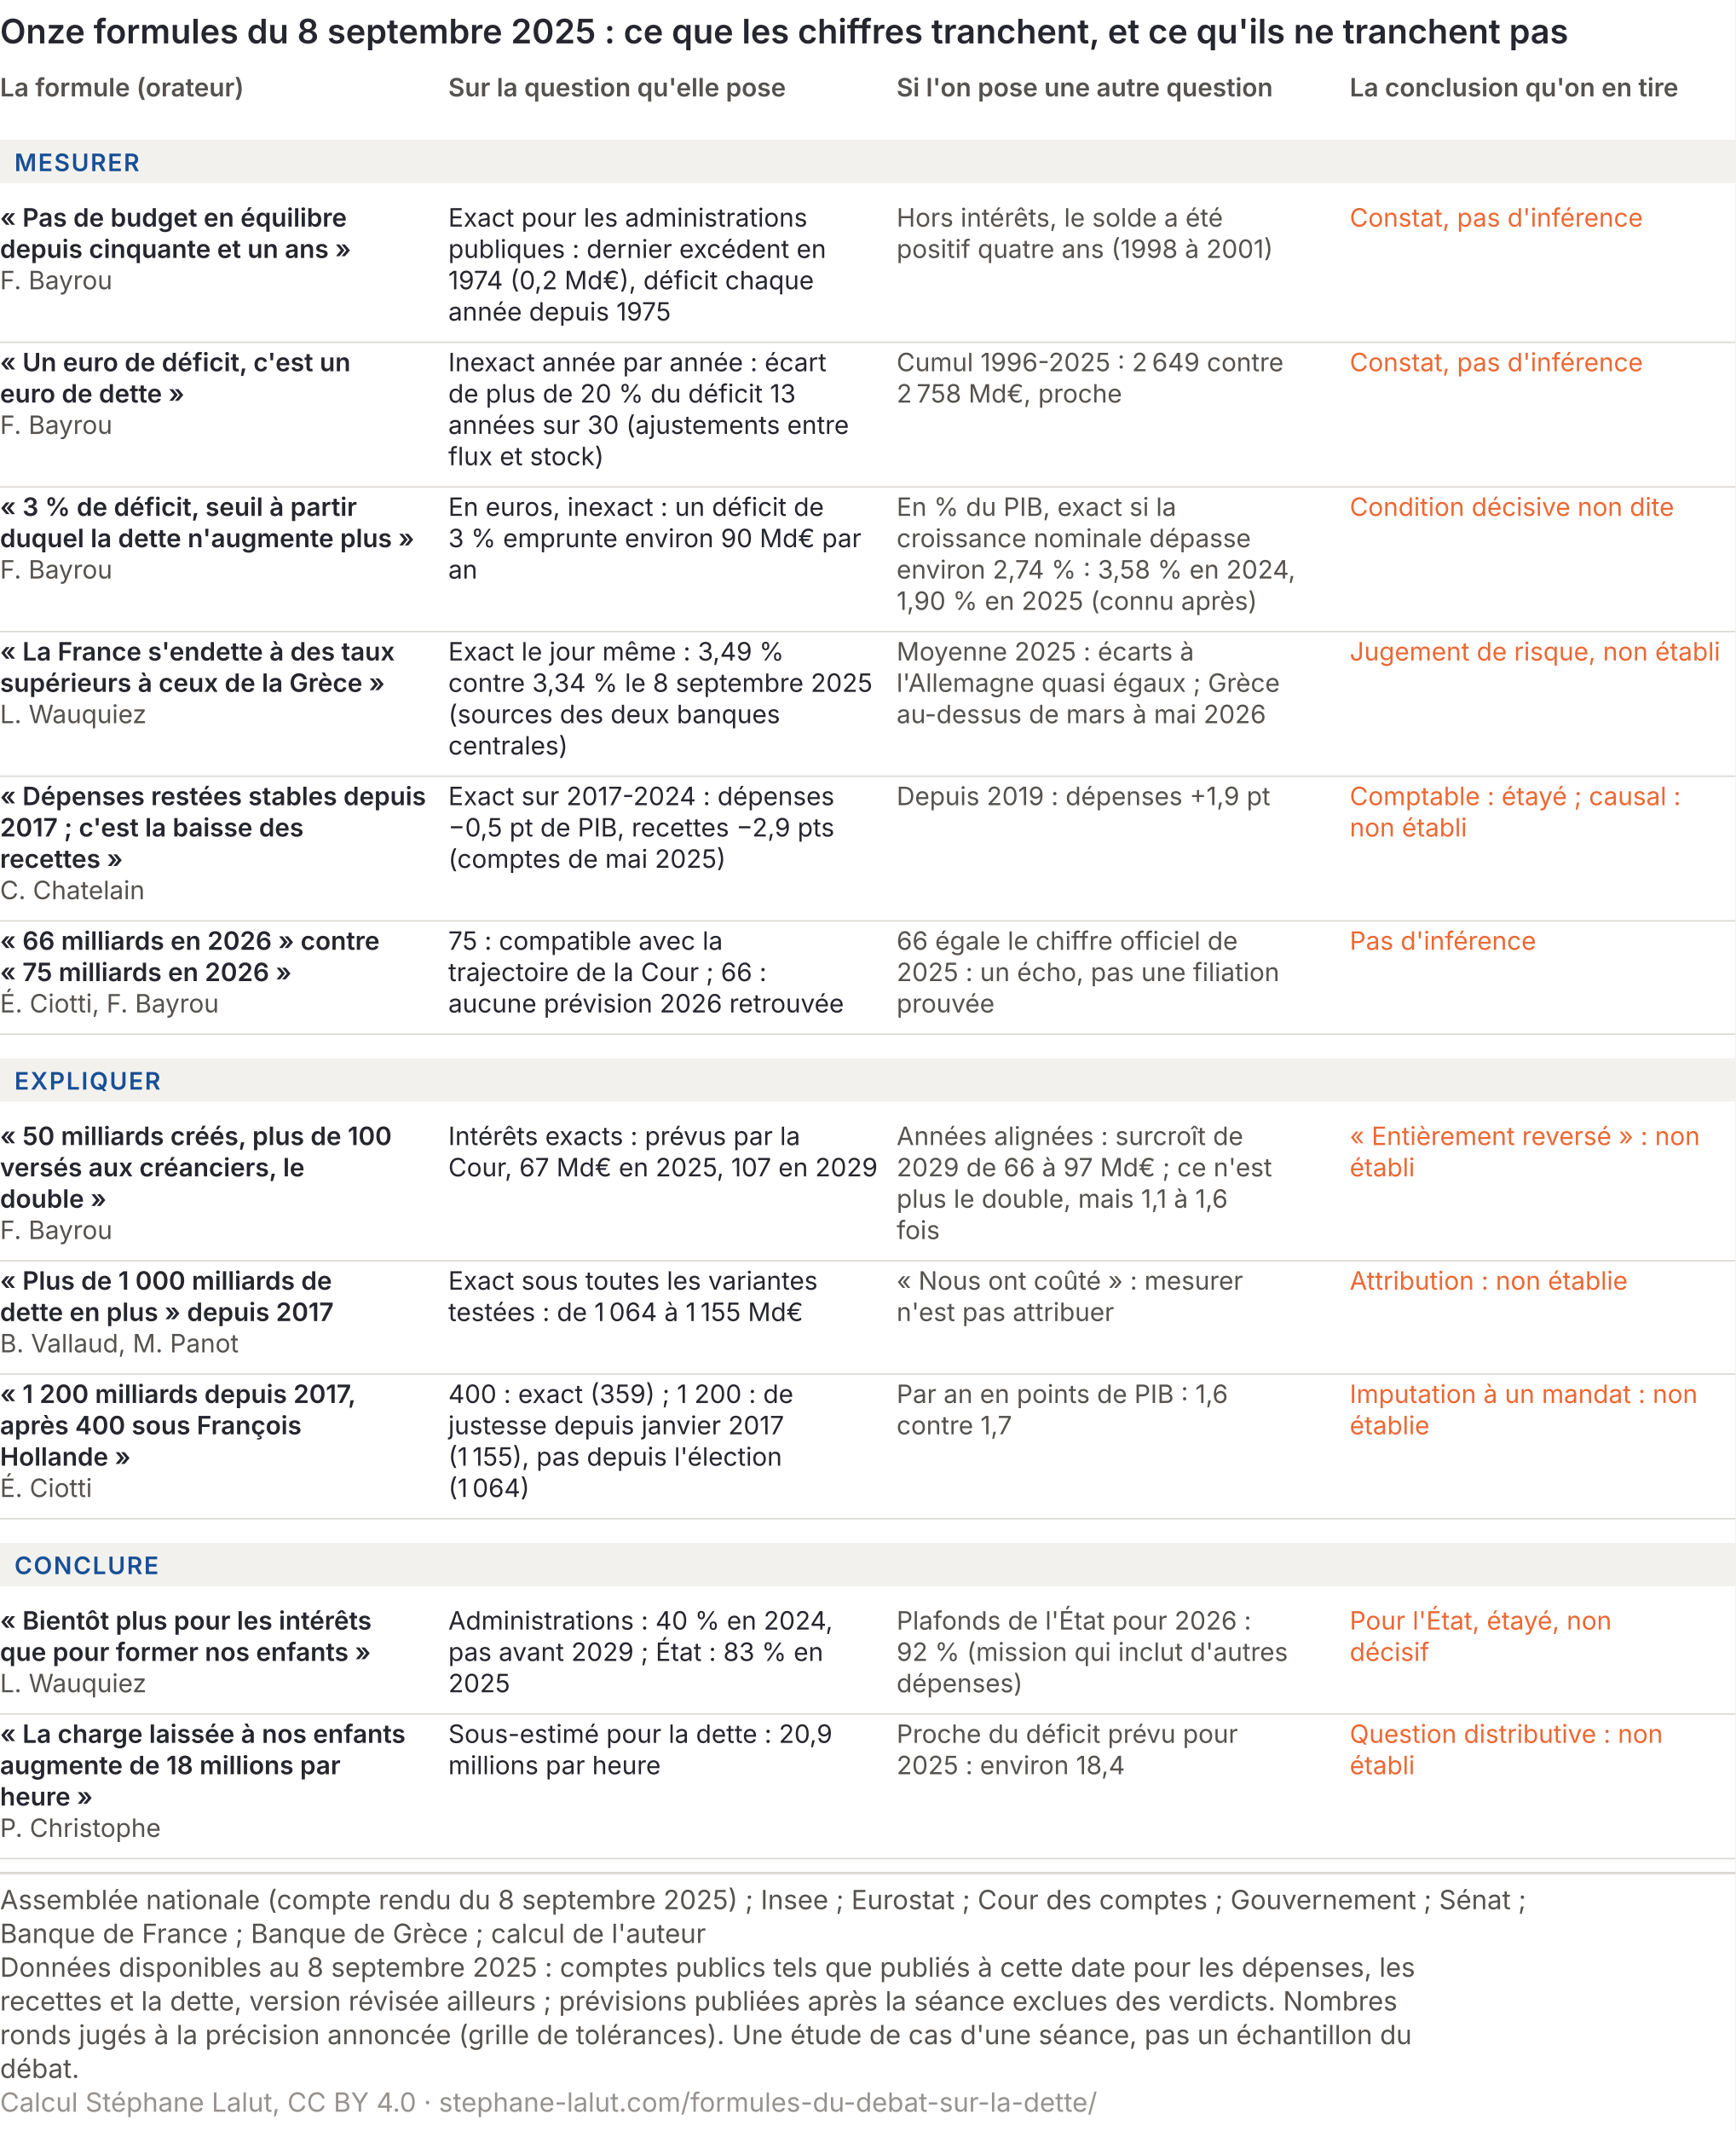
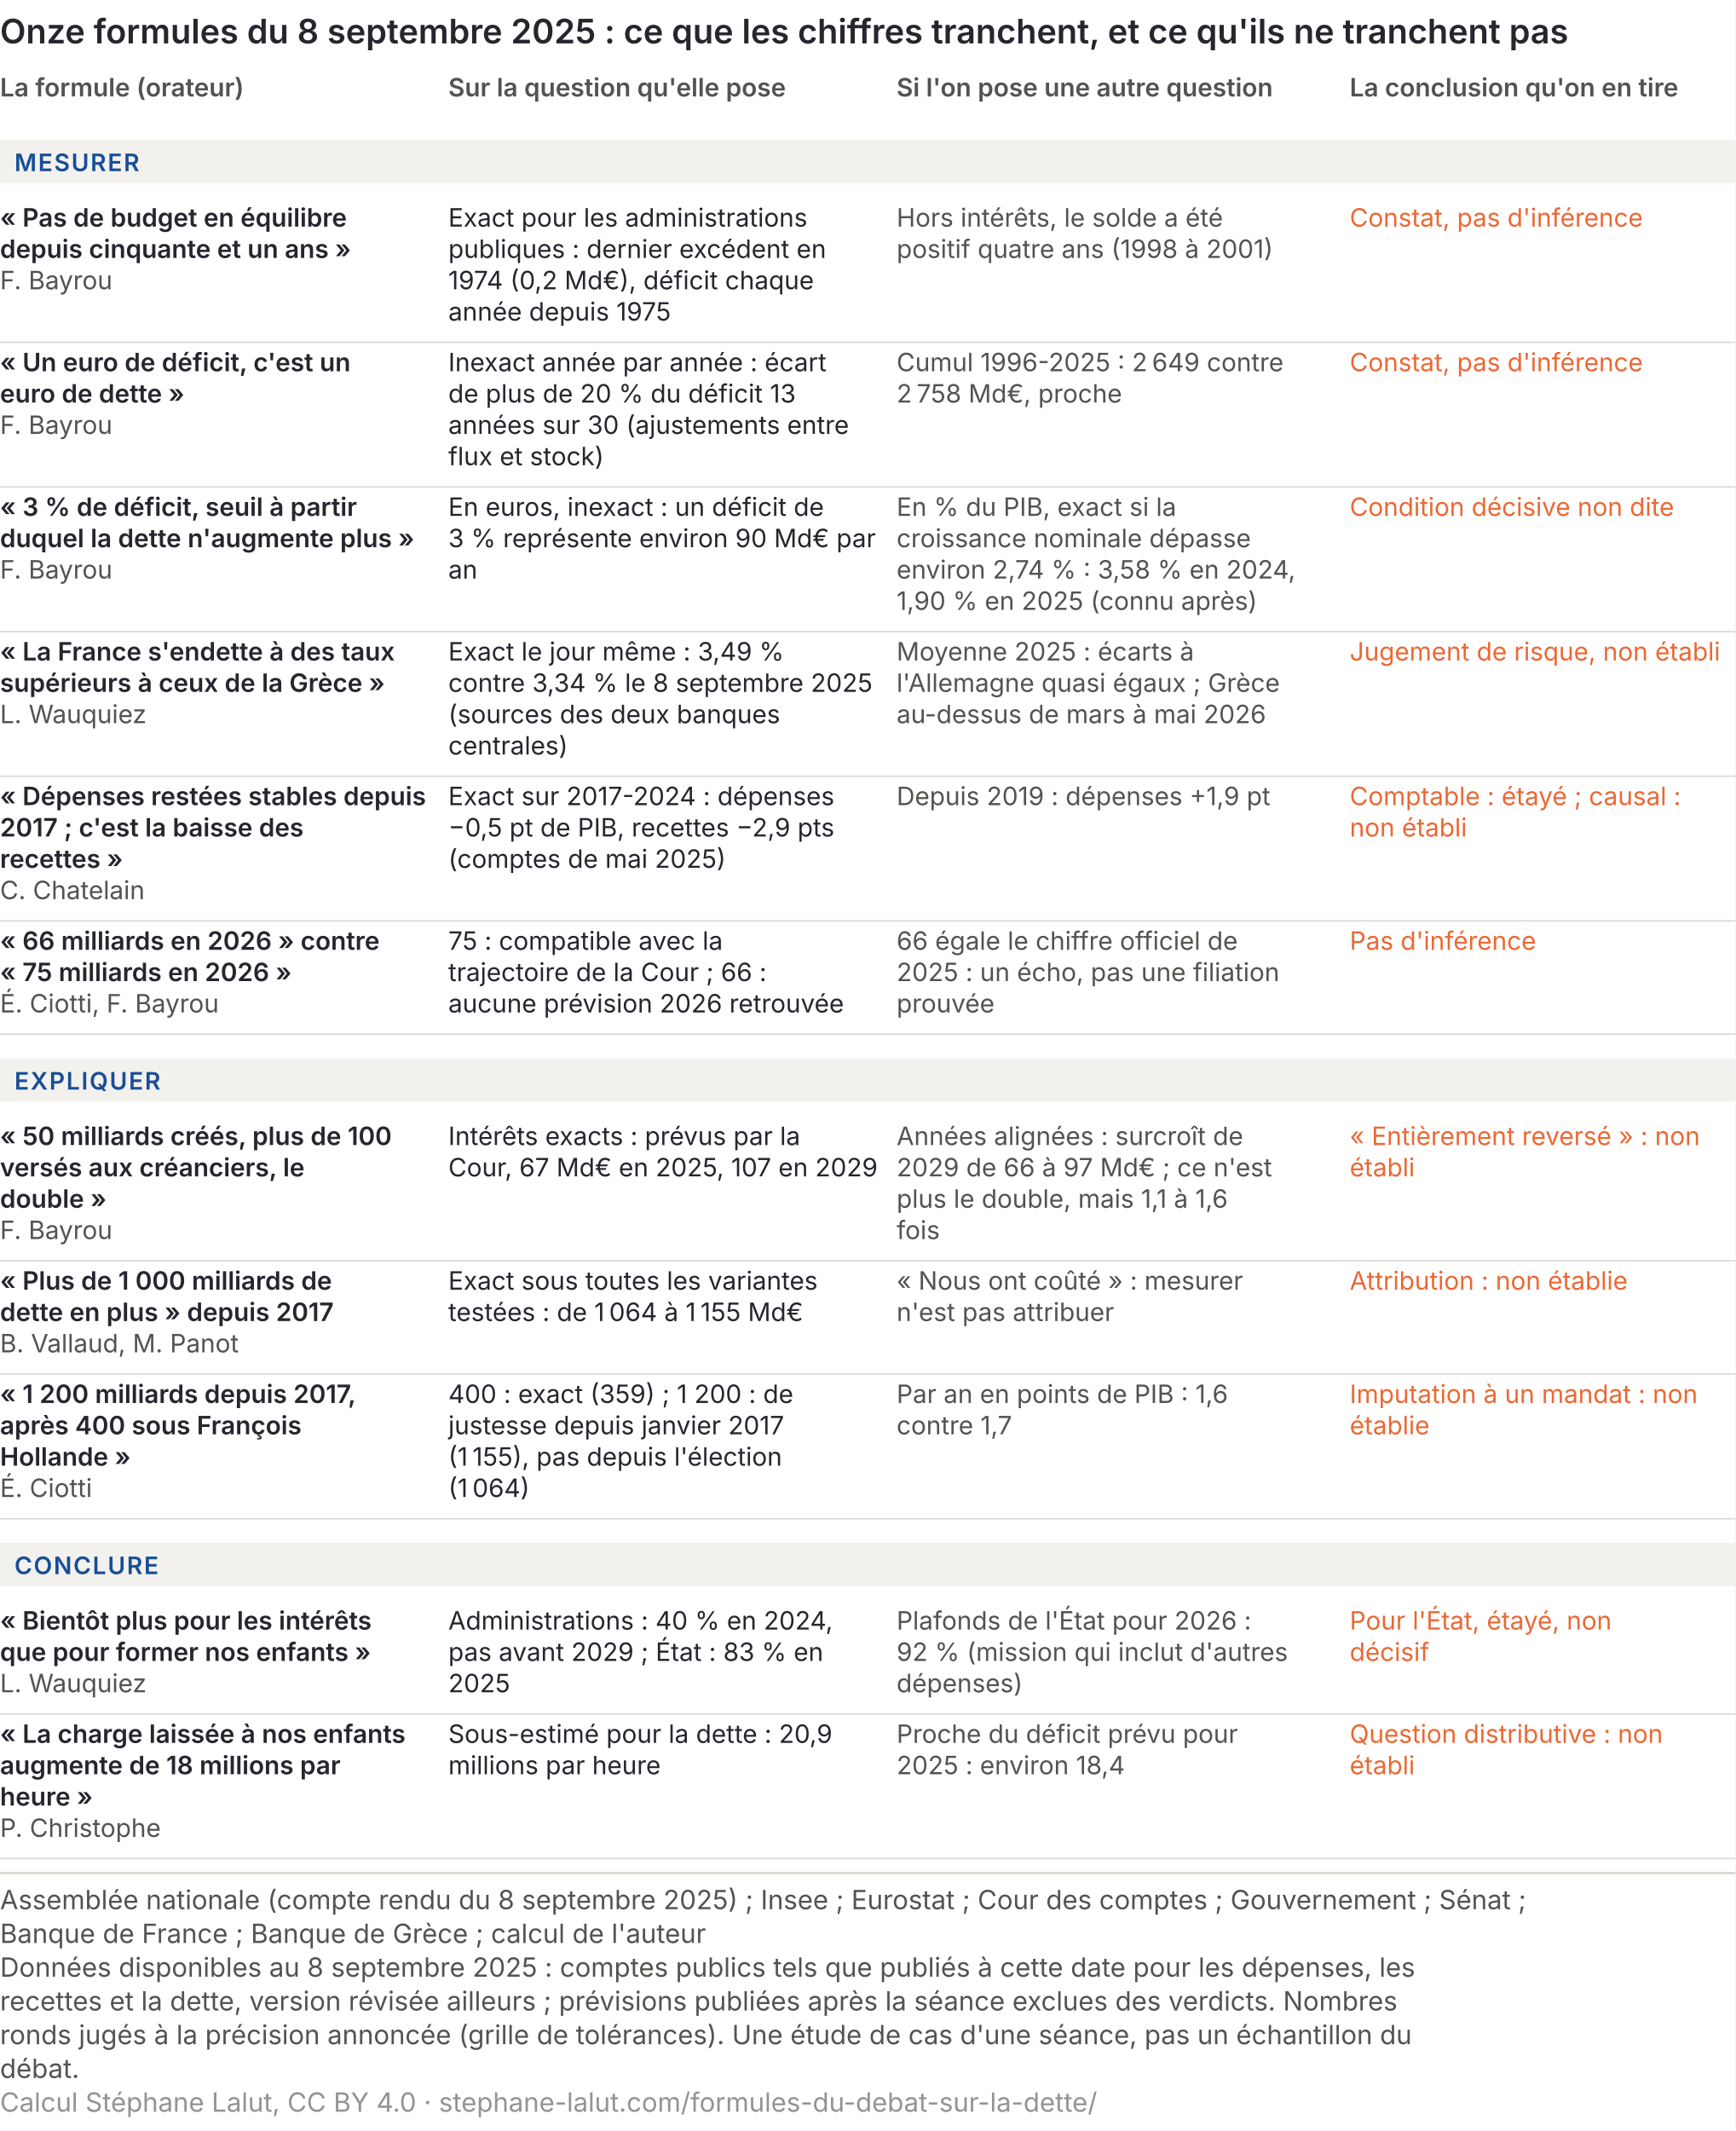
<svg xmlns="http://www.w3.org/2000/svg" viewBox="0 0 720 884" role="img" font-variant-numeric="tabular-nums" aria-labelledby="form-t form-d" font-family="Inter, 'Helvetica Neue', Arial, sans-serif">
  <rect width="720" height="884" fill="#ffffff" />
  <text x="0" y="18" font-size="14" font-weight="600" fill="#26262f">Onze formules du 8 septembre 2025 : ce que les chiffres tranchent, et ce qu'ils ne tranchent pas</text>
  <text x="0" y="40" font-size="10.5" font-weight="600" fill="#55524f">La formule (orateur)</text>
  <text x="186" y="40" font-size="10.5" font-weight="600" fill="#55524f">Sur la question qu'elle pose</text>
  <text x="372" y="40" font-size="10.5" font-weight="600" fill="#55524f">Si l'on pose une autre question</text>
  <text x="560" y="40" font-size="10.5" font-weight="600" fill="#55524f">La conclusion qu'on en tire</text>
  <rect x="0" y="58" width="720" height="18" fill="#f3f1ee" />
  <text x="6" y="71" font-size="10" font-weight="600" letter-spacing="0.6" fill="#184f95">MESURER</text>
  <text x="0" y="94" font-size="10.5" font-weight="600" fill="#26262f">« Pas de budget en équilibre</text>
  <text x="0" y="107" font-size="10.5" font-weight="600" fill="#26262f">depuis cinquante et un ans »</text>
  <text x="0" y="120" font-size="10.5" fill="#55524f">F. Bayrou</text>
  <text x="186" y="94" font-size="10.5" fill="#26262f">Exact pour les administrations</text>
  <text x="186" y="107" font-size="10.5" fill="#26262f">publiques : dernier excédent en</text>
  <text x="186" y="120" font-size="10.5" fill="#26262f">1974 (0,2 Md€), déficit chaque</text>
  <text x="186" y="133" font-size="10.5" fill="#26262f">année depuis 1975</text>
  <text x="372" y="94" font-size="10.5" fill="#55524f">Hors intérêts, le solde a été</text>
  <text x="372" y="107" font-size="10.5" fill="#55524f">positif quatre ans (1998 à 2001)</text>
  <text x="560" y="94" font-size="10.5" fill="#eb6834">Constat, pas d'inférence</text>
  <line x1="0" y1="142" x2="720" y2="142" stroke="#dcd8d3" stroke-width="0.6" />
  <text x="0" y="154" font-size="10.5" font-weight="600" fill="#26262f">« Un euro de déficit, c'est un</text>
  <text x="0" y="167" font-size="10.5" font-weight="600" fill="#26262f">euro de dette »</text>
  <text x="0" y="180" font-size="10.5" fill="#55524f">F. Bayrou</text>
  <text x="186" y="154" font-size="10.5" fill="#26262f">Inexact année par année : écart</text>
  <text x="186" y="167" font-size="10.5" fill="#26262f">de plus de 20 % du déficit 13</text>
  <text x="186" y="180" font-size="10.5" fill="#26262f">années sur 30 (ajustements entre</text>
  <text x="186" y="193" font-size="10.5" fill="#26262f">flux et stock)</text>
  <text x="372" y="154" font-size="10.5" fill="#55524f">Cumul 1996-2025 : 2 649 contre</text>
  <text x="372" y="167" font-size="10.5" fill="#55524f">2 758 Md€, proche</text>
  <text x="560" y="154" font-size="10.5" fill="#eb6834">Constat, pas d'inférence</text>
  <line x1="0" y1="202" x2="720" y2="202" stroke="#dcd8d3" stroke-width="0.6" />
  <text x="0" y="214" font-size="10.5" font-weight="600" fill="#26262f">« 3 % de déficit, seuil à partir</text>
  <text x="0" y="227" font-size="10.5" font-weight="600" fill="#26262f">duquel la dette n'augmente plus »</text>
  <text x="0" y="240" font-size="10.5" fill="#55524f">F. Bayrou</text>
  <text x="186" y="214" font-size="10.5" fill="#26262f">En euros, inexact : un déficit de</text>
-   <text x="186" y="227" font-size="10.5" fill="#26262f">3 % emprunte environ 90 Md€ par</text>
+   <text x="186" y="227" font-size="10.5" fill="#26262f">3 % représente environ 90 Md€ par</text>
  <text x="186" y="240" font-size="10.5" fill="#26262f">an</text>
  <text x="372" y="214" font-size="10.5" fill="#55524f">En % du PIB, exact si la</text>
  <text x="372" y="227" font-size="10.5" fill="#55524f">croissance nominale dépasse</text>
  <text x="372" y="240" font-size="10.5" fill="#55524f">environ 2,74 % : 3,58 % en 2024,</text>
  <text x="372" y="253" font-size="10.5" fill="#55524f">1,90 % en 2025 (connu après)</text>
  <text x="560" y="214" font-size="10.5" fill="#eb6834">Condition décisive non dite</text>
  <line x1="0" y1="262" x2="720" y2="262" stroke="#dcd8d3" stroke-width="0.6" />
  <text x="0" y="274" font-size="10.5" font-weight="600" fill="#26262f">« La France s'endette à des taux</text>
  <text x="0" y="287" font-size="10.5" font-weight="600" fill="#26262f">supérieurs à ceux de la Grèce »</text>
  <text x="0" y="300" font-size="10.5" fill="#55524f">L. Wauquiez</text>
  <text x="186" y="274" font-size="10.5" fill="#26262f">Exact le jour même : 3,49 %</text>
  <text x="186" y="287" font-size="10.5" fill="#26262f">contre 3,34 % le 8 septembre 2025</text>
  <text x="186" y="300" font-size="10.5" fill="#26262f">(sources des deux banques</text>
  <text x="186" y="313" font-size="10.5" fill="#26262f">centrales)</text>
  <text x="372" y="274" font-size="10.5" fill="#55524f">Moyenne 2025 : écarts à</text>
  <text x="372" y="287" font-size="10.5" fill="#55524f">l'Allemagne quasi égaux ; Grèce</text>
  <text x="372" y="300" font-size="10.5" fill="#55524f">au-dessus de mars à mai 2026</text>
  <text x="560" y="274" font-size="10.5" fill="#eb6834">Jugement de risque, non établi</text>
  <line x1="0" y1="322" x2="720" y2="322" stroke="#dcd8d3" stroke-width="0.6" />
  <text x="0" y="334" font-size="10.5" font-weight="600" fill="#26262f">« Dépenses restées stables depuis</text>
  <text x="0" y="347" font-size="10.5" font-weight="600" fill="#26262f">2017 ; c'est la baisse des</text>
  <text x="0" y="360" font-size="10.5" font-weight="600" fill="#26262f">recettes »</text>
  <text x="0" y="373" font-size="10.5" fill="#55524f">C. Chatelain</text>
  <text x="186" y="334" font-size="10.5" fill="#26262f">Exact sur 2017-2024 : dépenses</text>
  <text x="186" y="347" font-size="10.5" fill="#26262f">−0,5 pt de PIB, recettes −2,9 pts</text>
  <text x="186" y="360" font-size="10.5" fill="#26262f">(comptes de mai 2025)</text>
  <text x="372" y="334" font-size="10.5" fill="#55524f">Depuis 2019 : dépenses +1,9 pt</text>
  <text x="560" y="334" font-size="10.5" fill="#eb6834">Comptable : étayé ; causal :</text>
  <text x="560" y="347" font-size="10.5" fill="#eb6834">non établi</text>
  <line x1="0" y1="382" x2="720" y2="382" stroke="#dcd8d3" stroke-width="0.6" />
  <text x="0" y="394" font-size="10.5" font-weight="600" fill="#26262f">« 66 milliards en 2026 » contre</text>
  <text x="0" y="407" font-size="10.5" font-weight="600" fill="#26262f">« 75 milliards en 2026 »</text>
  <text x="0" y="420" font-size="10.5" fill="#55524f">É. Ciotti, F. Bayrou</text>
  <text x="186" y="394" font-size="10.5" fill="#26262f">75 : compatible avec la</text>
  <text x="186" y="407" font-size="10.5" fill="#26262f">trajectoire de la Cour ; 66 :</text>
  <text x="186" y="420" font-size="10.5" fill="#26262f">aucune prévision 2026 retrouvée</text>
  <text x="372" y="394" font-size="10.5" fill="#55524f">66 égale le chiffre officiel de</text>
  <text x="372" y="407" font-size="10.5" fill="#55524f">2025 : un écho, pas une filiation</text>
  <text x="372" y="420" font-size="10.5" fill="#55524f">prouvée</text>
  <text x="560" y="394" font-size="10.5" fill="#eb6834">Pas d'inférence</text>
  <line x1="0" y1="429" x2="720" y2="429" stroke="#dcd8d3" stroke-width="0.6" />
  <rect x="0" y="439" width="720" height="18" fill="#f3f1ee" />
  <text x="6" y="452" font-size="10" font-weight="600" letter-spacing="0.6" fill="#184f95">EXPLIQUER</text>
  <text x="0" y="475" font-size="10.5" font-weight="600" fill="#26262f">« 50 milliards créés, plus de 100</text>
  <text x="0" y="488" font-size="10.5" font-weight="600" fill="#26262f">versés aux créanciers, le</text>
  <text x="0" y="501" font-size="10.5" font-weight="600" fill="#26262f">double »</text>
  <text x="0" y="514" font-size="10.5" fill="#55524f">F. Bayrou</text>
  <text x="186" y="475" font-size="10.5" fill="#26262f">Intérêts exacts : prévus par la</text>
  <text x="186" y="488" font-size="10.5" fill="#26262f">Cour, 67 Md€ en 2025, 107 en 2029</text>
  <text x="372" y="475" font-size="10.5" fill="#55524f">Années alignées : surcroît de</text>
  <text x="372" y="488" font-size="10.5" fill="#55524f">2029 de 66 à 97 Md€ ; ce n'est</text>
  <text x="372" y="501" font-size="10.5" fill="#55524f">plus le double, mais 1,1 à 1,6</text>
  <text x="372" y="514" font-size="10.5" fill="#55524f">fois</text>
  <text x="560" y="475" font-size="10.5" fill="#eb6834">« Entièrement reversé » : non</text>
  <text x="560" y="488" font-size="10.5" fill="#eb6834">établi</text>
  <line x1="0" y1="523" x2="720" y2="523" stroke="#dcd8d3" stroke-width="0.6" />
  <text x="0" y="535" font-size="10.5" font-weight="600" fill="#26262f">« Plus de 1 000 milliards de</text>
  <text x="0" y="548" font-size="10.5" font-weight="600" fill="#26262f">dette en plus » depuis 2017</text>
  <text x="0" y="561" font-size="10.5" fill="#55524f">B. Vallaud, M. Panot</text>
  <text x="186" y="535" font-size="10.5" fill="#26262f">Exact sous toutes les variantes</text>
  <text x="186" y="548" font-size="10.5" fill="#26262f">testées : de 1 064 à 1 155 Md€</text>
  <text x="372" y="535" font-size="10.5" fill="#55524f">« Nous ont coûté » : mesurer</text>
  <text x="372" y="548" font-size="10.5" fill="#55524f">n'est pas attribuer</text>
  <text x="560" y="535" font-size="10.5" fill="#eb6834">Attribution : non établie</text>
  <line x1="0" y1="570" x2="720" y2="570" stroke="#dcd8d3" stroke-width="0.6" />
  <text x="0" y="582" font-size="10.5" font-weight="600" fill="#26262f">« 1 200 milliards depuis 2017,</text>
  <text x="0" y="595" font-size="10.5" font-weight="600" fill="#26262f">après 400 sous François</text>
  <text x="0" y="608" font-size="10.5" font-weight="600" fill="#26262f">Hollande »</text>
  <text x="0" y="621" font-size="10.5" fill="#55524f">É. Ciotti</text>
  <text x="186" y="582" font-size="10.5" fill="#26262f">400 : exact (359) ; 1 200 : de</text>
  <text x="186" y="595" font-size="10.5" fill="#26262f">justesse depuis janvier 2017</text>
  <text x="186" y="608" font-size="10.5" fill="#26262f">(1 155), pas depuis l'élection</text>
  <text x="186" y="621" font-size="10.5" fill="#26262f">(1 064)</text>
  <text x="372" y="582" font-size="10.5" fill="#55524f">Par an en points de PIB : 1,6</text>
  <text x="372" y="595" font-size="10.5" fill="#55524f">contre 1,7</text>
  <text x="560" y="582" font-size="10.5" fill="#eb6834">Imputation à un mandat : non</text>
  <text x="560" y="595" font-size="10.5" fill="#eb6834">établie</text>
  <line x1="0" y1="630" x2="720" y2="630" stroke="#dcd8d3" stroke-width="0.6" />
  <rect x="0" y="640" width="720" height="18" fill="#f3f1ee" />
  <text x="6" y="653" font-size="10" font-weight="600" letter-spacing="0.6" fill="#184f95">CONCLURE</text>
  <text x="0" y="676" font-size="10.5" font-weight="600" fill="#26262f">« Bientôt plus pour les intérêts</text>
  <text x="0" y="689" font-size="10.5" font-weight="600" fill="#26262f">que pour former nos enfants »</text>
  <text x="0" y="702" font-size="10.5" fill="#55524f">L. Wauquiez</text>
  <text x="186" y="676" font-size="10.5" fill="#26262f">Administrations : 40 % en 2024,</text>
  <text x="186" y="689" font-size="10.5" fill="#26262f">pas avant 2029 ; État : 83 % en</text>
  <text x="186" y="702" font-size="10.5" fill="#26262f">2025</text>
  <text x="372" y="676" font-size="10.5" fill="#55524f">Plafonds de l'État pour 2026 :</text>
  <text x="372" y="689" font-size="10.5" fill="#55524f">92 % (mission qui inclut d'autres</text>
  <text x="372" y="702" font-size="10.5" fill="#55524f">dépenses)</text>
  <text x="560" y="676" font-size="10.5" fill="#eb6834">Pour l'État, étayé, non</text>
  <text x="560" y="689" font-size="10.5" fill="#eb6834">décisif</text>
  <line x1="0" y1="711" x2="720" y2="711" stroke="#dcd8d3" stroke-width="0.6" />
  <text x="0" y="723" font-size="10.5" font-weight="600" fill="#26262f">« La charge laissée à nos enfants</text>
  <text x="0" y="736" font-size="10.5" font-weight="600" fill="#26262f">augmente de 18 millions par</text>
  <text x="0" y="749" font-size="10.5" font-weight="600" fill="#26262f">heure »</text>
  <text x="0" y="762" font-size="10.5" fill="#55524f">P. Christophe</text>
  <text x="186" y="723" font-size="10.5" fill="#26262f">Sous-estimé pour la dette : 20,9</text>
  <text x="186" y="736" font-size="10.5" fill="#26262f">millions par heure</text>
  <text x="372" y="723" font-size="10.5" fill="#55524f">Proche du déficit prévu pour</text>
  <text x="372" y="736" font-size="10.5" fill="#55524f">2025 : environ 18,4</text>
  <text x="560" y="723" font-size="10.5" fill="#eb6834">Question distributive : non</text>
  <text x="560" y="736" font-size="10.5" fill="#eb6834">établi</text>
  <line x1="0" y1="771" x2="720" y2="771" stroke="#dcd8d3" stroke-width="0.6" />
  <line x1="0" y1="777.0" x2="720" y2="777.0" stroke="#dcd8d3" />
  <text class="pied-source" x="0" y="792.0" font-size="11" fill="#55524f">Assemblée nationale (compte rendu du 8 septembre 2025) ; Insee ; Eurostat ; Cour des comptes ; Gouvernement ; Sénat ;</text>
  <text class="pied-source" x="0" y="806.0" font-size="11" fill="#55524f">Banque de France ; Banque de Grèce ; calcul de l'auteur</text>
  <text class="pied-note" x="0" y="820.0" font-size="11" fill="#55524f">Données disponibles au 8 septembre 2025 : comptes publics tels que publiés à cette date pour les dépenses, les</text>
  <text class="pied-note" x="0" y="834.0" font-size="11" fill="#55524f">recettes et la dette, version révisée ailleurs ; prévisions publiées après la séance exclues des verdicts. Nombres</text>
  <text class="pied-note" x="0" y="848.0" font-size="11" fill="#55524f">ronds jugés à la précision annoncée (grille de tolérances). Une étude de cas d'une séance, pas un échantillon du</text>
  <text class="pied-note" x="0" y="862.0" font-size="11" fill="#55524f">débat.</text>
  <text class="pied-licence" x="0" y="876.0" font-size="11" fill="#96928f">Calcul Stéphane Lalut, CC BY 4.0 · stephane-lalut.com/formules-du-debat-sur-la-dette/</text>
</svg>
